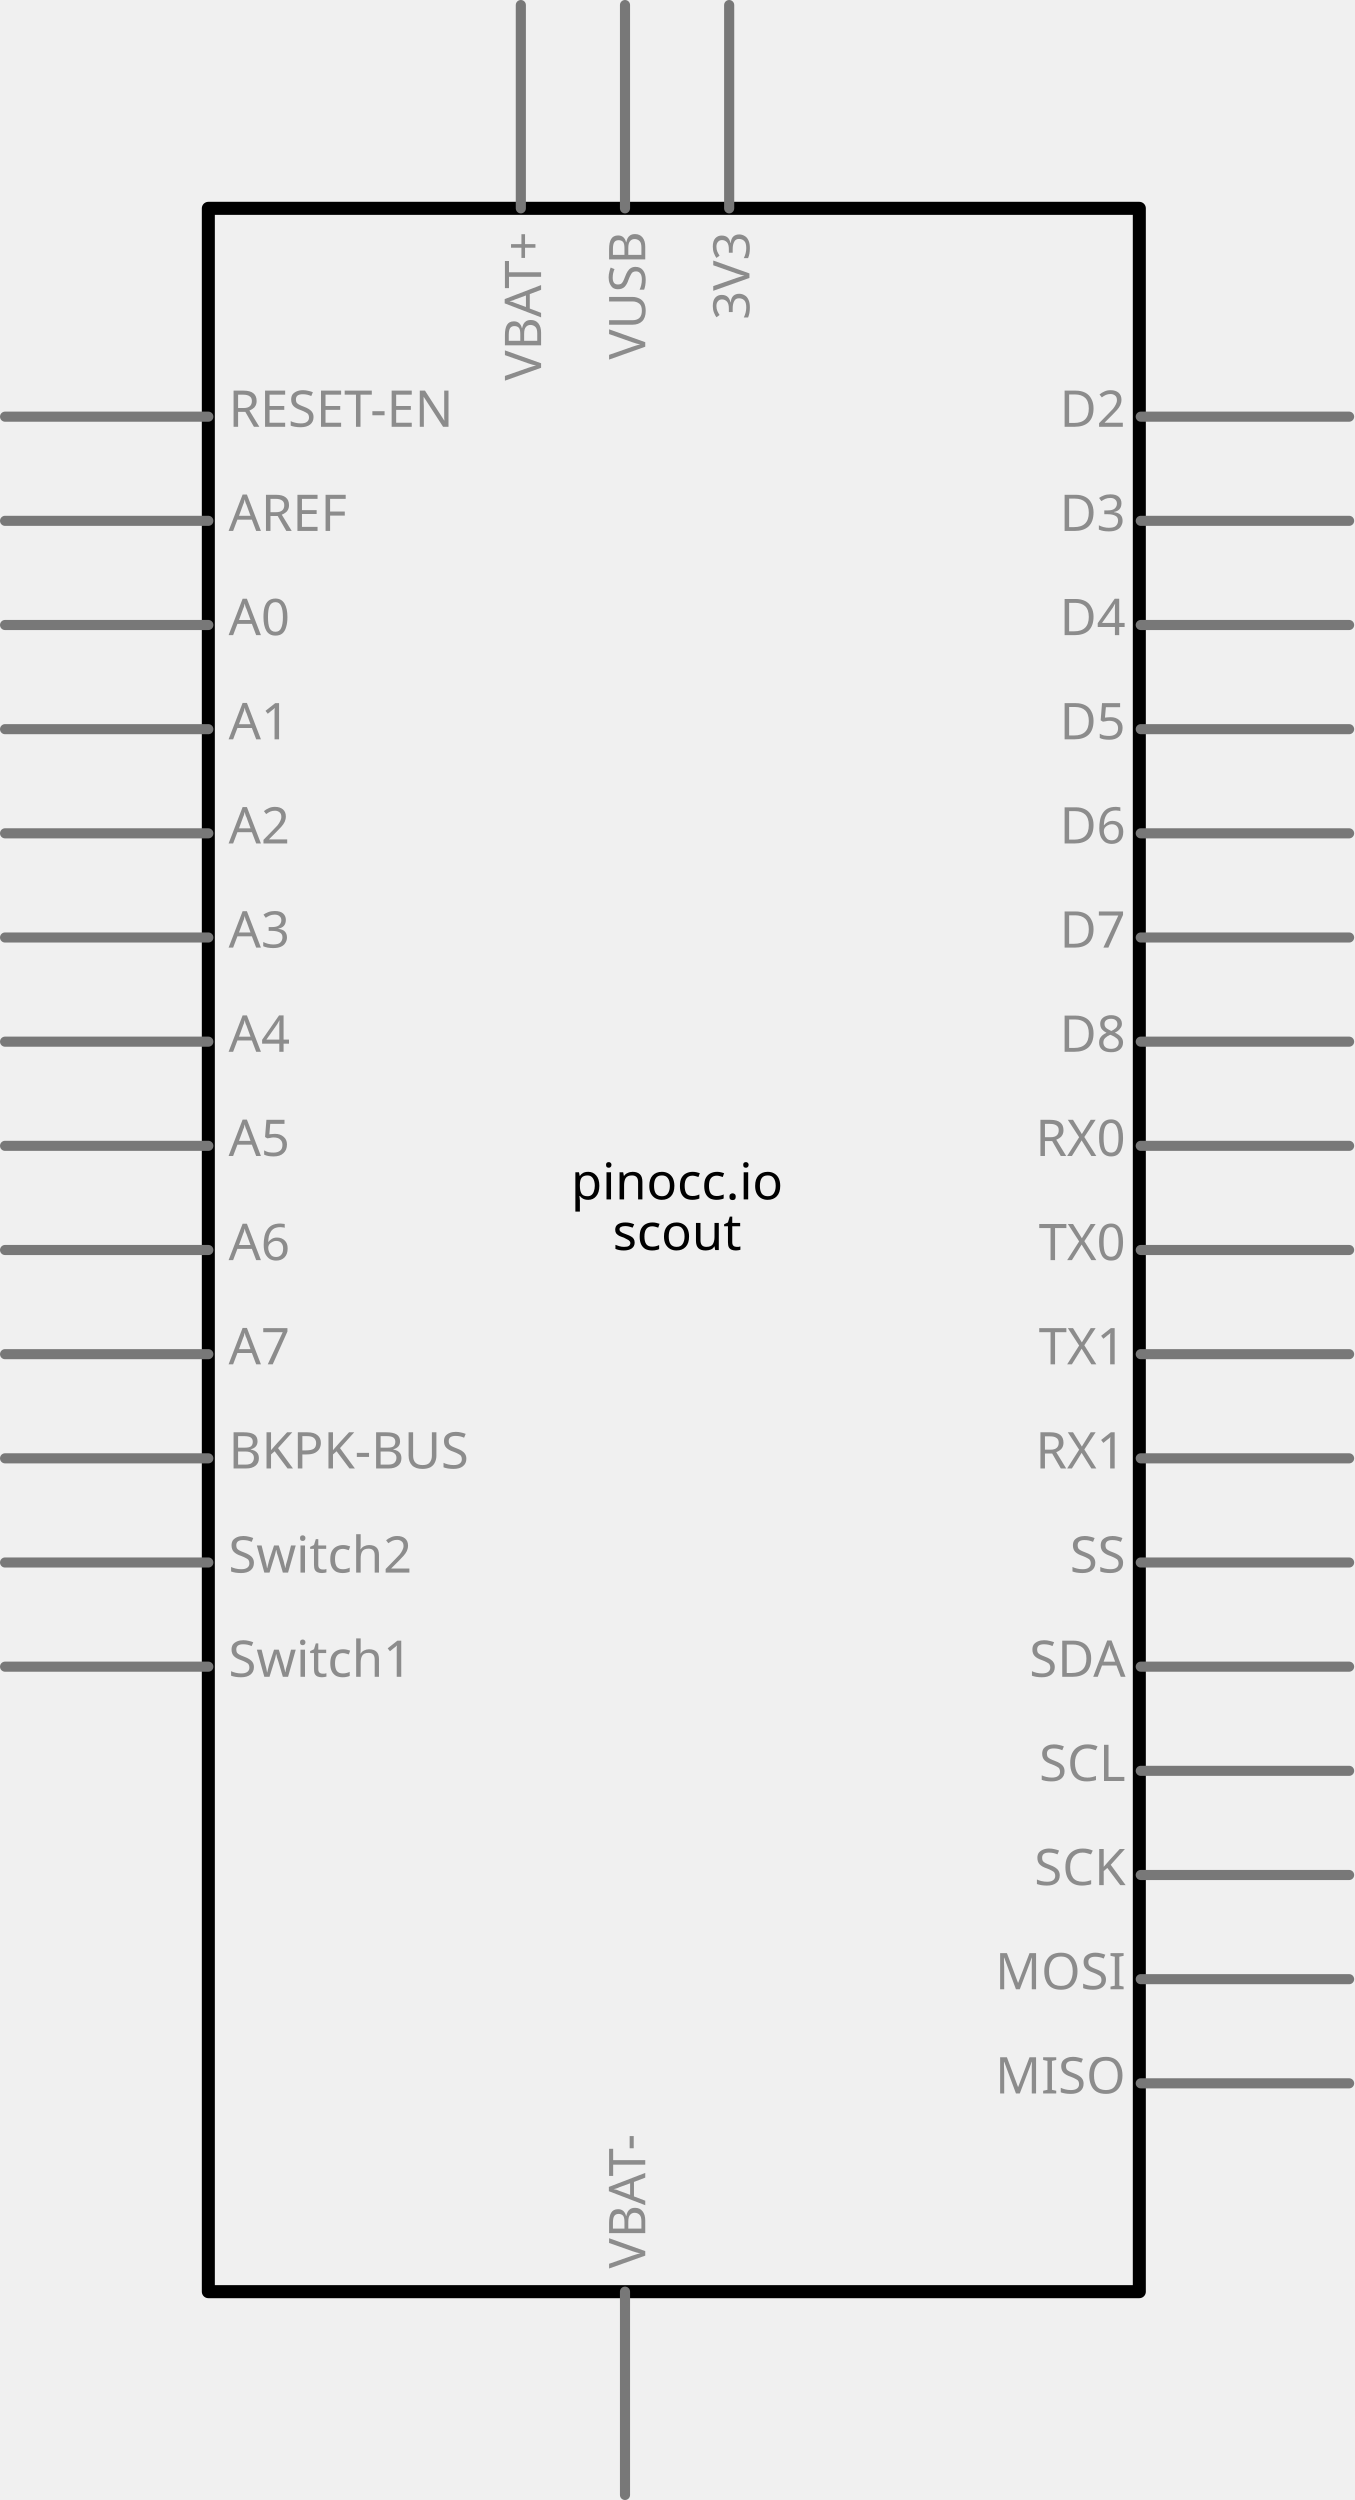
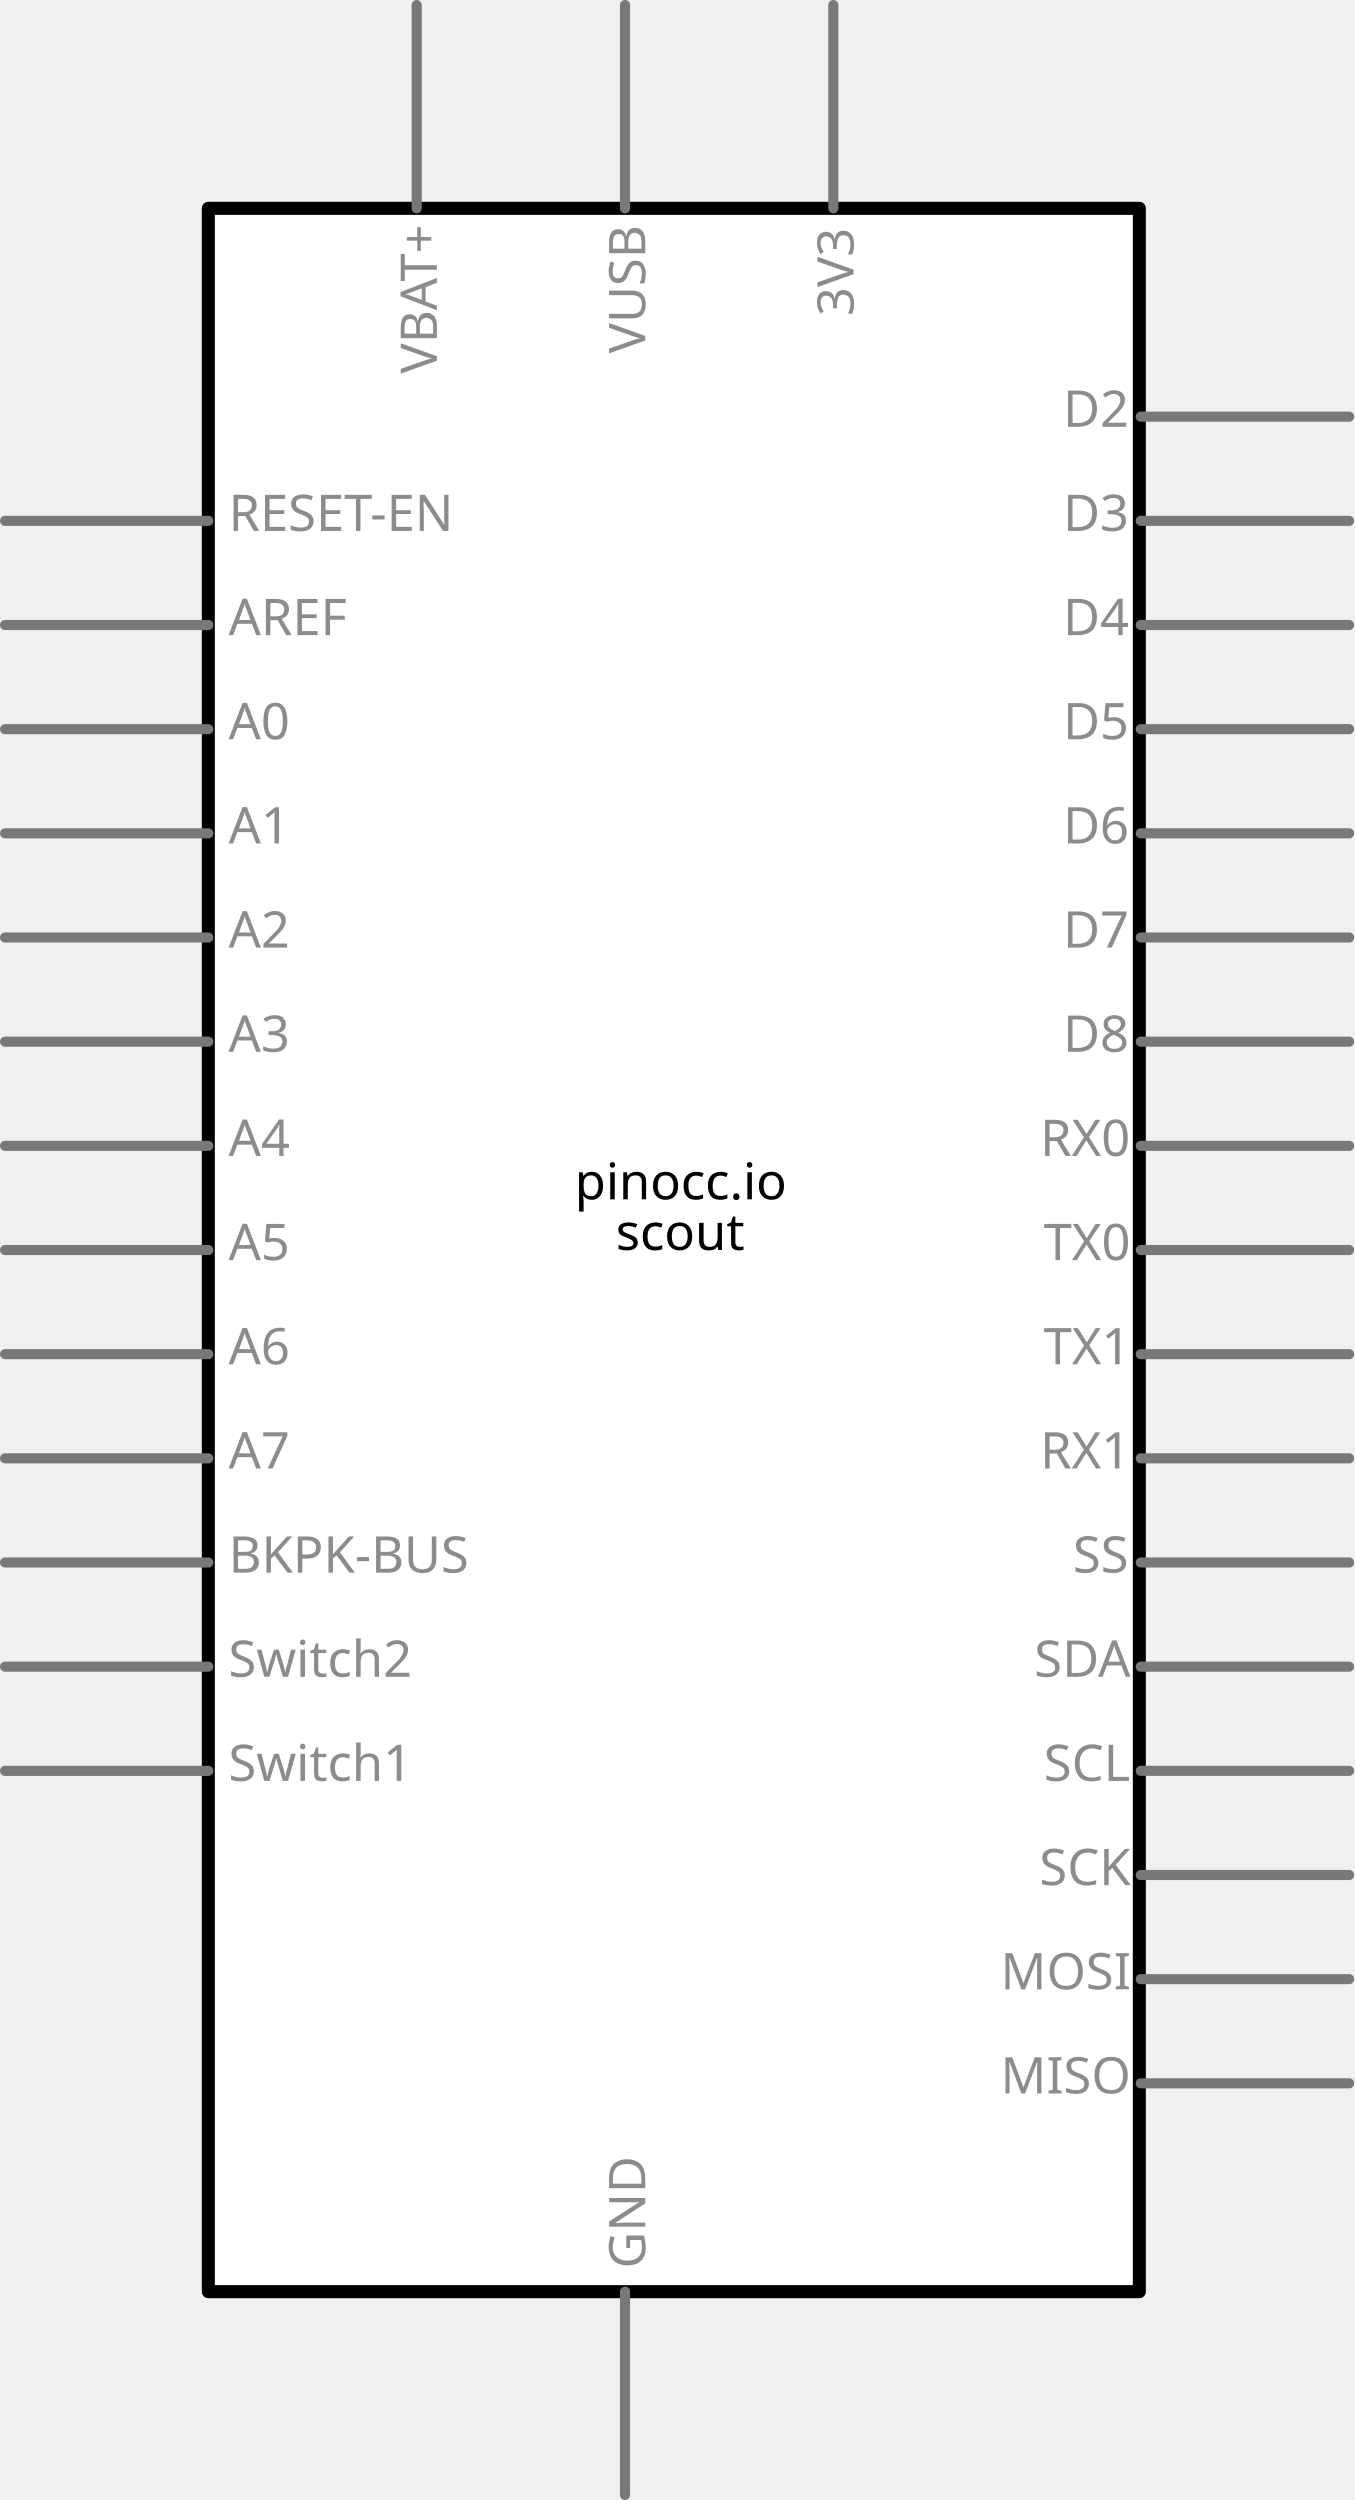
- <svg xmlns="http://www.w3.org/2000/svg" width="1.3in" x="0in" version="1.2" y="0in" height="2.4in" viewBox="0 0 93.6 172.8" baseProfile="tiny">
+ <svg xmlns="http://www.w3.org/2000/svg" version="1.1" id="Layer_1" x="0px" y="0px" width="93.6px" height="172.8px" viewBox="0 0 93.6 172.8" enable-background="new 0 0 93.6 172.8" xml:space="preserve">
  <g id="schematic">
-     <rect width="64.35" x="14.4" y="14.4" fill="none" height="144" stroke="#000000" stroke-linejoin="round" stroke-linecap="round" stroke-width="0.9" />
-     <text x="46.8" y="82.9" font-family="'Droid Sans'" fill="#000000" text-anchor="middle" stroke="none" id="label" font-size="3.5">pinocc.io</text>
-     <text x="46.8" y="86.4" font-family="'Droid Sans'" fill="#000000" text-anchor="middle" stroke="none" id="label" font-size="3.5">scout</text>
-     <line fill="none" stroke="#787878" stroke-linejoin="round" stroke-linecap="round" y1="28.8" stroke-width="0.7" x1="0.35" y2="28.8" x2="14.4" />
-     <rect width="14.4" x="0" y="28.45" fill="none" height="0.7" id="connector68pin" stroke-width="0" connectorName="RESET-EN" />
-     <rect width="0" x="0" y="28.45" fill="none" height="0.7" id="connector68terminal" stroke-width="0" />
-     <text x="15.8" y="29.5" font-family="'Droid Sans'" fill="#8c8c8c" text-anchor="start" stroke="none" id="label68" font-size="3.5">RESET-EN</text>
-     <line fill="none" stroke="#787878" stroke-linejoin="round" stroke-linecap="round" y1="36" stroke-width="0.7" x1="0.35" y2="36" x2="14.4" />
-     <rect width="14.4" x="0" y="35.65" fill="none" height="0.7" id="connector89pin" stroke-width="0" connectorName="AREF" />
-     <rect width="0" x="0" y="35.65" fill="none" height="0.7" id="connector89terminal" stroke-width="0" />
-     <text x="15.8" y="36.7" font-family="'Droid Sans'" fill="#8c8c8c" text-anchor="start" stroke="none" id="label89" font-size="3.5">AREF</text>
-     <line fill="none" stroke="#787878" stroke-linejoin="round" stroke-linecap="round" y1="43.2" stroke-width="0.7" x1="0.35" y2="43.2" x2="14.4" />
-     <rect width="14.4" x="0" y="42.85" fill="none" height="0.7" id="connector90pin" stroke-width="0" connectorName="A0" />
-     <rect width="0" x="0" y="42.85" fill="none" height="0.7" id="connector90terminal" stroke-width="0" />
-     <text x="15.8" y="43.9" font-family="'Droid Sans'" fill="#8c8c8c" text-anchor="start" stroke="none" id="label90" font-size="3.5">A0</text>
-     <line fill="none" stroke="#787878" stroke-linejoin="round" stroke-linecap="round" y1="50.4" stroke-width="0.7" x1="0.35" y2="50.4" x2="14.4" />
-     <rect width="14.4" x="0" y="50.05" fill="none" height="0.7" id="connector91pin" stroke-width="0" connectorName="A1" />
-     <rect width="0" x="0" y="50.05" fill="none" height="0.7" id="connector91terminal" stroke-width="0" />
-     <text x="15.8" y="51.1" font-family="'Droid Sans'" fill="#8c8c8c" text-anchor="start" stroke="none" id="label91" font-size="3.5">A1</text>
-     <line fill="none" stroke="#787878" stroke-linejoin="round" stroke-linecap="round" y1="57.6" stroke-width="0.7" x1="0.35" y2="57.6" x2="14.4" />
-     <rect width="14.4" x="0" y="57.25" fill="none" height="0.7" id="connector92pin" stroke-width="0" connectorName="A2" />
-     <rect width="0" x="0" y="57.25" fill="none" height="0.7" id="connector92terminal" stroke-width="0" />
-     <text x="15.8" y="58.3" font-family="'Droid Sans'" fill="#8c8c8c" text-anchor="start" stroke="none" id="label92" font-size="3.5">A2</text>
-     <line fill="none" stroke="#787878" stroke-linejoin="round" stroke-linecap="round" y1="64.8" stroke-width="0.7" x1="0.35" y2="64.8" x2="14.4" />
-     <rect width="14.4" x="0" y="64.45" fill="none" height="0.7" id="connector93pin" stroke-width="0" connectorName="A3" />
-     <rect width="0" x="0" y="64.45" fill="none" height="0.7" id="connector93terminal" stroke-width="0" />
-     <text x="15.8" y="65.5" font-family="'Droid Sans'" fill="#8c8c8c" text-anchor="start" stroke="none" id="label93" font-size="3.5">A3</text>
-     <line fill="none" stroke="#787878" stroke-linejoin="round" stroke-linecap="round" y1="72" stroke-width="0.7" x1="0.35" y2="72" x2="14.4" />
-     <rect width="14.4" x="0" y="71.65" fill="none" height="0.7" id="connector94pin" stroke-width="0" connectorName="A4" />
-     <rect width="0" x="0" y="71.65" fill="none" height="0.7" id="connector94terminal" stroke-width="0" />
-     <text x="15.8" y="72.7" font-family="'Droid Sans'" fill="#8c8c8c" text-anchor="start" stroke="none" id="label94" font-size="3.5">A4</text>
-     <line fill="none" stroke="#787878" stroke-linejoin="round" stroke-linecap="round" y1="79.2" stroke-width="0.7" x1="0.35" y2="79.2" x2="14.4" />
-     <rect width="14.4" x="0" y="78.85" fill="none" height="0.7" id="connector95pin" stroke-width="0" connectorName="A5" />
-     <rect width="0" x="0" y="78.85" fill="none" height="0.7" id="connector95terminal" stroke-width="0" />
-     <text x="15.8" y="79.9" font-family="'Droid Sans'" fill="#8c8c8c" text-anchor="start" stroke="none" id="label95" font-size="3.5">A5</text>
-     <line fill="none" stroke="#787878" stroke-linejoin="round" stroke-linecap="round" y1="86.4" stroke-width="0.7" x1="0.35" y2="86.4" x2="14.4" />
-     <rect width="14.4" x="0" y="86.05" fill="none" height="0.7" id="connector96pin" stroke-width="0" connectorName="A6" />
-     <rect width="0" x="0" y="86.05" fill="none" height="0.7" id="connector96terminal" stroke-width="0" />
-     <text x="15.8" y="87.1" font-family="'Droid Sans'" fill="#8c8c8c" text-anchor="start" stroke="none" id="label96" font-size="3.5">A6</text>
-     <line fill="none" stroke="#787878" stroke-linejoin="round" stroke-linecap="round" y1="93.6" stroke-width="0.7" x1="0.35" y2="93.6" x2="14.4" />
-     <rect width="14.4" x="0" y="93.25" fill="none" height="0.7" id="connector97pin" stroke-width="0" connectorName="A7" />
-     <rect width="0" x="0" y="93.25" fill="none" height="0.7" id="connector97terminal" stroke-width="0" />
-     <text x="15.8" y="94.3" font-family="'Droid Sans'" fill="#8c8c8c" text-anchor="start" stroke="none" id="label97" font-size="3.5">A7</text>
-     <line fill="none" stroke="#787878" stroke-linejoin="round" stroke-linecap="round" y1="100.8" stroke-width="0.7" x1="0.35" y2="100.8" x2="14.4" />
-     <rect width="14.4" x="0" y="100.45" fill="none" height="0.7" id="connector67pin" stroke-width="0" connectorName="BKPK-BUS" />
-     <rect width="0" x="0" y="100.45" fill="none" height="0.7" id="connector67terminal" stroke-width="0" />
-     <text x="15.8" y="101.5" font-family="'Droid Sans'" fill="#8c8c8c" text-anchor="start" stroke="none" id="label67" font-size="3.5">BKPK-BUS</text>
-     <line fill="none" stroke="#787878" stroke-linejoin="round" stroke-linecap="round" y1="108" stroke-width="0.7" x1="0.35" y2="108" x2="14.4" />
-     <rect width="14.4" x="0" y="107.65" fill="none" height="0.7" id="connector62pin" stroke-width="0" connectorName="Switch2" />
-     <rect width="0" x="0" y="107.65" fill="none" height="0.7" id="connector62terminal" stroke-width="0" />
-     <text x="15.8" y="108.7" font-family="'Droid Sans'" fill="#8c8c8c" text-anchor="start" stroke="none" id="label62" font-size="3.5">Switch2</text>
-     <line fill="none" stroke="#787878" stroke-linejoin="round" stroke-linecap="round" y1="115.2" stroke-width="0.7" x1="0.35" y2="115.2" x2="14.4" />
-     <rect width="14.4" x="0" y="114.85" fill="none" height="0.7" id="connector63pin" stroke-width="0" connectorName="Switch1" />
-     <rect width="0" x="0" y="114.85" fill="none" height="0.7" id="connector63terminal" stroke-width="0" />
-     <text x="15.8" y="115.9" font-family="'Droid Sans'" fill="#8c8c8c" text-anchor="start" stroke="none" id="label63" font-size="3.5">Switch1</text>
-     <line fill="none" stroke="#787878" stroke-linejoin="round" stroke-linecap="round" y1="28.8" stroke-width="0.7" x1="78.85" y2="28.8" x2="93.25" />
-     <rect width="14.4" x="79.2" y="28.45" fill="none" connectorname="D2" height="0.7" id="connector75pin" stroke-width="0" />
-     <rect width="0" x="93.6" y="28.45" fill="none" height="0.7" id="connector75terminal" stroke-width="0" />
-     <text x="77.8" y="29.5" font-family="'Droid Sans'" fill="#8c8c8c" text-anchor="end" stroke="none" id="label75" font-size="3.5">D2</text>
-     <line fill="none" stroke="#787878" stroke-linejoin="round" stroke-linecap="round" y1="36" stroke-width="0.7" x1="78.85" y2="36" x2="93.25" />
-     <rect width="14.4" x="79.2" y="35.65" fill="none" connectorname="D3" height="0.7" id="connector76pin" stroke-width="0" />
-     <rect width="0" x="93.6" y="35.65" fill="none" height="0.7" id="connector76terminal" stroke-width="0" />
-     <text x="77.8" y="36.7" font-family="'Droid Sans'" fill="#8c8c8c" text-anchor="end" stroke="none" id="label76" font-size="3.5">D3</text>
-     <line fill="none" stroke="#787878" stroke-linejoin="round" stroke-linecap="round" y1="43.2" stroke-width="0.7" x1="78.85" y2="43.2" x2="93.25" />
-     <rect width="14.4" x="79.2" y="42.85" fill="none" connectorname="D4" height="0.7" id="connector77pin" stroke-width="0" />
-     <rect width="0" x="93.6" y="42.85" fill="none" height="0.7" id="connector77terminal" stroke-width="0" />
-     <text x="77.8" y="43.9" font-family="'Droid Sans'" fill="#8c8c8c" text-anchor="end" stroke="none" id="label77" font-size="3.5">D4</text>
-     <line fill="none" stroke="#787878" stroke-linejoin="round" stroke-linecap="round" y1="50.4" stroke-width="0.7" x1="78.85" y2="50.4" x2="93.25" />
-     <rect width="14.4" x="79.2" y="50.05" fill="none" connectorname="D5" height="0.7" id="connector78pin" stroke-width="0" />
-     <rect width="0" x="93.6" y="50.05" fill="none" height="0.7" id="connector78terminal" stroke-width="0" />
-     <text x="77.8" y="51.1" font-family="'Droid Sans'" fill="#8c8c8c" text-anchor="end" stroke="none" id="label78" font-size="3.5">D5</text>
-     <line fill="none" stroke="#787878" stroke-linejoin="round" stroke-linecap="round" y1="57.6" stroke-width="0.7" x1="78.85" y2="57.6" x2="93.25" />
-     <rect width="14.4" x="79.2" y="57.25" fill="none" connectorname="D6" height="0.7" id="connector79pin" stroke-width="0" />
-     <rect width="0" x="93.6" y="57.25" fill="none" height="0.7" id="connector79terminal" stroke-width="0" />
-     <text x="77.8" y="58.3" font-family="'Droid Sans'" fill="#8c8c8c" text-anchor="end" stroke="none" id="label79" font-size="3.5">D6</text>
-     <line fill="none" stroke="#787878" stroke-linejoin="round" stroke-linecap="round" y1="64.8" stroke-width="0.7" x1="78.85" y2="64.8" x2="93.25" />
-     <rect width="14.4" x="79.2" y="64.45" fill="none" connectorname="D7" height="0.7" id="connector80pin" stroke-width="0" />
-     <rect width="0" x="93.6" y="64.45" fill="none" height="0.7" id="connector80terminal" stroke-width="0" />
-     <text x="77.8" y="65.5" font-family="'Droid Sans'" fill="#8c8c8c" text-anchor="end" stroke="none" id="label80" font-size="3.5">D7</text>
-     <line fill="none" stroke="#787878" stroke-linejoin="round" stroke-linecap="round" y1="72" stroke-width="0.7" x1="78.85" y2="72" x2="93.25" />
-     <rect width="14.4" x="79.2" y="71.65" fill="none" connectorname="D8" height="0.7" id="connector81pin" stroke-width="0" />
-     <rect width="0" x="93.6" y="71.65" fill="none" height="0.7" id="connector81terminal" stroke-width="0" />
-     <text x="77.8" y="72.7" font-family="'Droid Sans'" fill="#8c8c8c" text-anchor="end" stroke="none" id="label81" font-size="3.5">D8</text>
-     <line fill="none" stroke="#787878" stroke-linejoin="round" stroke-linecap="round" y1="79.2" stroke-width="0.7" x1="78.85" y2="79.2" x2="93.25" />
-     <rect width="14.4" x="79.2" y="78.85" fill="none" connectorname="RX0" height="0.7" id="connector73pin" stroke-width="0" />
-     <rect width="0" x="93.6" y="78.85" fill="none" height="0.7" id="connector73terminal" stroke-width="0" />
-     <text x="77.8" y="79.9" font-family="'Droid Sans'" fill="#8c8c8c" text-anchor="end" stroke="none" id="label73" font-size="3.5">RX0</text>
-     <line fill="none" stroke="#787878" stroke-linejoin="round" stroke-linecap="round" y1="86.4" stroke-width="0.7" x1="78.85" y2="86.4" x2="93.25" />
-     <rect width="14.4" x="79.2" y="86.05" fill="none" connectorname="TX0" height="0.7" id="connector74pin" stroke-width="0" />
-     <rect width="0" x="93.6" y="86.05" fill="none" height="0.7" id="connector74terminal" stroke-width="0" />
-     <text x="77.8" y="87.1" font-family="'Droid Sans'" fill="#8c8c8c" text-anchor="end" stroke="none" id="label74" font-size="3.5">TX0</text>
-     <line fill="none" stroke="#787878" stroke-linejoin="round" stroke-linecap="round" y1="93.6" stroke-width="0.7" x1="78.85" y2="93.6" x2="93.25" />
-     <rect width="14.4" x="79.2" y="93.25" fill="none" connectorname="TX1" height="0.7" id="connector86pin" stroke-width="0" />
-     <rect width="0" x="93.6" y="93.25" fill="none" height="0.7" id="connector86terminal" stroke-width="0" />
-     <text x="77.8" y="94.3" font-family="'Droid Sans'" fill="#8c8c8c" text-anchor="end" stroke="none" id="label86" font-size="3.5">TX1</text>
-     <line fill="none" stroke="#787878" stroke-linejoin="round" stroke-linecap="round" y1="100.8" stroke-width="0.7" x1="78.85" y2="100.8" x2="93.25" />
-     <rect width="14.4" x="79.2" y="100.45" fill="none" connectorname="RX1" height="0.7" id="connector85pin" stroke-width="0" />
-     <rect width="0" x="93.6" y="100.45" fill="none" height="0.7" id="connector85terminal" stroke-width="0" />
-     <text x="77.8" y="101.5" font-family="'Droid Sans'" fill="#8c8c8c" text-anchor="end" stroke="none" id="label85" font-size="3.5">RX1</text>
-     <line fill="none" stroke="#787878" stroke-linejoin="round" stroke-linecap="round" y1="108" stroke-width="0.7" x1="78.85" y2="108" x2="93.25" />
-     <rect width="14.4" x="79.2" y="107.65" fill="none" connectorname="SS" height="0.7" id="connector72pin" stroke-width="0" />
-     <rect width="0" x="93.6" y="107.65" fill="none" height="0.7" id="connector72terminal" stroke-width="0" />
-     <text x="77.8" y="108.7" font-family="'Droid Sans'" fill="#8c8c8c" text-anchor="end" stroke="none" id="label72" font-size="3.5">SS</text>
-     <line fill="none" stroke="#787878" stroke-linejoin="round" stroke-linecap="round" y1="115.2" stroke-width="0.7" x1="78.85" y2="115.2" x2="93.25" />
-     <rect width="14.4" x="79.2" y="114.85" fill="none" connectorname="SDA" height="0.7" id="connector88pin" stroke-width="0" />
-     <rect width="0" x="93.6" y="114.85" fill="none" height="0.7" id="connector88terminal" stroke-width="0" />
-     <text x="77.8" y="115.9" font-family="'Droid Sans'" fill="#8c8c8c" text-anchor="end" stroke="none" id="label88" font-size="3.5">SDA</text>
-     <line fill="none" stroke="#787878" stroke-linejoin="round" stroke-linecap="round" y1="122.4" stroke-width="0.7" x1="78.85" y2="122.4" x2="93.25" />
-     <rect width="14.4" x="79.2" y="122.05" fill="none" connectorname="SCL" height="0.7" id="connector87pin" stroke-width="0" />
-     <rect width="0" x="93.6" y="122.05" fill="none" height="0.7" id="connector87terminal" stroke-width="0" />
-     <text x="77.8" y="123.1" font-family="'Droid Sans'" fill="#8c8c8c" text-anchor="end" stroke="none" id="label87" font-size="3.5">SCL</text>
-     <line fill="none" stroke="#787878" stroke-linejoin="round" stroke-linecap="round" y1="129.6" stroke-width="0.7" x1="78.85" y2="129.6" x2="93.25" />
-     <rect width="14.4" x="79.2" y="129.25" fill="none" connectorname="SCK" height="0.7" id="connector69pin" stroke-width="0" />
-     <rect width="0" x="93.6" y="129.25" fill="none" height="0.7" id="connector69terminal" stroke-width="0" />
-     <text x="77.8" y="130.3" font-family="'Droid Sans'" fill="#8c8c8c" text-anchor="end" stroke="none" id="label69" font-size="3.5">SCK</text>
-     <line fill="none" stroke="#787878" stroke-linejoin="round" stroke-linecap="round" y1="136.8" stroke-width="0.7" x1="78.85" y2="136.8" x2="93.25" />
-     <rect width="14.4" x="79.2" y="136.45" fill="none" connectorname="MOSI" height="0.7" id="connector71pin" stroke-width="0" />
-     <rect width="0" x="93.6" y="136.45" fill="none" height="0.7" id="connector71terminal" stroke-width="0" />
-     <text x="77.8" y="137.5" font-family="'Droid Sans'" fill="#8c8c8c" text-anchor="end" stroke="none" id="label71" font-size="3.5">MOSI</text>
-     <line fill="none" stroke="#787878" stroke-linejoin="round" stroke-linecap="round" y1="144" stroke-width="0.7" x1="78.85" y2="144" x2="93.25" />
-     <rect width="14.4" x="79.2" y="143.65" fill="none" connectorname="MISO" height="0.7" id="connector70pin" stroke-width="0" />
-     <rect width="0" x="93.6" y="143.65" fill="none" height="0.7" id="connector70terminal" stroke-width="0" />
-     <text x="77.8" y="144.7" font-family="'Droid Sans'" fill="#8c8c8c" text-anchor="end" stroke="none" id="label70" font-size="3.5">MISO</text>
-     <line fill="none" stroke="#787878" stroke-linejoin="round" stroke-linecap="round" y1="0.35" stroke-width="0.7" x1="36" y2="14.4" x2="36" />
-     <rect width="0.7" x="35.65" y="0" fill="none" connectorname="VBAT+" height="14.4" id="connector65pin" stroke-width="0" />
-     <rect width="0.7" x="35.65" y="0" fill="none" height="0" id="connector65terminal" stroke-width="0" />
+     <rect x="14.4" y="14.4" fill="#FFFFFF" stroke="#000000" stroke-width="0.9" stroke-linecap="round" stroke-linejoin="round" width="64.351" height="144" />
+     <text id="label" transform="matrix(1 0 0 1 39.7288 82.8999)" font-family="'DroidSans'" font-size="3.5">pinocc.io</text>
+     <text id="label_1_" transform="matrix(1 0 0 1 42.5667 86.3999)" font-family="'DroidSans'" font-size="3.5">scout</text>
+     <line fill="none" stroke="#787878" stroke-width="0.7" stroke-linecap="round" stroke-linejoin="round" x1="0.35" y1="36" x2="14.4" y2="36" />
+     <rect id="connector68pin" x="0" y="35.65" fill="none" width="14.399" height="0.7" />
+     <rect id="connector68terminal" x="0" y="35.65" fill="none" width="0" height="0.7" />
+     <text id="label68" transform="matrix(1 0 0 1 15.7996 36.7002)" fill="#8C8C8C" font-family="'DroidSans'" font-size="3.5">RESET-EN</text>
+     <line fill="none" stroke="#787878" stroke-width="0.7" stroke-linecap="round" stroke-linejoin="round" x1="0.35" y1="43.2" x2="14.4" y2="43.2" />
+     <rect id="connector89pin" x="0" y="42.85" fill="none" width="14.399" height="0.7" />
+     <rect id="connector89terminal" x="0" y="42.85" fill="none" width="0" height="0.7" />
+     <text id="label89" transform="matrix(1 0 0 1 15.7996 43.8994)" fill="#8C8C8C" font-family="'DroidSans'" font-size="3.5">AREF</text>
+     <line fill="none" stroke="#787878" stroke-width="0.7" stroke-linecap="round" stroke-linejoin="round" x1="0.35" y1="50.4" x2="14.4" y2="50.4" />
+     <rect id="connector90pin" x="0" y="50.05" fill="none" width="14.399" height="0.7" />
+     <rect id="connector90terminal" x="0" y="50.05" fill="none" width="0" height="0.7" />
+     <text id="label90" transform="matrix(1 0 0 1 15.7996 51.0996)" fill="#8C8C8C" font-family="'DroidSans'" font-size="3.5">A0</text>
+     <line fill="none" stroke="#787878" stroke-width="0.7" stroke-linecap="round" stroke-linejoin="round" x1="0.35" y1="57.6" x2="14.4" y2="57.6" />
+     <rect id="connector91pin" x="0" y="57.25" fill="none" width="14.399" height="0.7" />
+     <rect id="connector91terminal" x="0" y="57.25" fill="none" width="0" height="0.7" />
+     <text id="label91" transform="matrix(1 0 0 1 15.7996 58.2998)" fill="#8C8C8C" font-family="'DroidSans'" font-size="3.5">A1</text>
+     <line fill="none" stroke="#787878" stroke-width="0.7" stroke-linecap="round" stroke-linejoin="round" x1="0.35" y1="64.8" x2="14.4" y2="64.8" />
+     <rect id="connector92pin" x="0" y="64.45" fill="none" width="14.399" height="0.7" />
+     <rect id="connector92terminal" x="0" y="64.45" fill="none" width="0" height="0.7" />
+     <text id="label92" transform="matrix(1 0 0 1 15.7996 65.5)" fill="#8C8C8C" font-family="'DroidSans'" font-size="3.5">A2</text>
+     <line fill="none" stroke="#787878" stroke-width="0.7" stroke-linecap="round" stroke-linejoin="round" x1="0.35" y1="72" x2="14.4" y2="72" />
+     <rect id="connector93pin" x="0" y="71.65" fill="none" width="14.399" height="0.7" />
+     <rect id="connector93terminal" x="0" y="71.65" fill="none" width="0" height="0.7" />
+     <text id="label93" transform="matrix(1 0 0 1 15.7996 72.7002)" fill="#8C8C8C" font-family="'DroidSans'" font-size="3.5">A3</text>
+     <line fill="none" stroke="#787878" stroke-width="0.7" stroke-linecap="round" stroke-linejoin="round" x1="0.35" y1="79.2" x2="14.4" y2="79.2" />
+     <rect id="connector94pin" x="0" y="78.85" fill="none" width="14.399" height="0.7" />
+     <rect id="connector94terminal" x="0" y="78.85" fill="none" width="0" height="0.7" />
+     <text id="label94" transform="matrix(1 0 0 1 15.7996 79.8994)" fill="#8C8C8C" font-family="'DroidSans'" font-size="3.5">A4</text>
+     <line fill="none" stroke="#787878" stroke-width="0.7" stroke-linecap="round" stroke-linejoin="round" x1="0.35" y1="86.4" x2="14.4" y2="86.4" />
+     <rect id="connector95pin" x="0" y="86.05" fill="none" width="14.399" height="0.7" />
+     <rect id="connector95terminal" x="0" y="86.05" fill="none" width="0" height="0.7" />
+     <text id="label95" transform="matrix(1 0 0 1 15.7996 87.0991)" fill="#8C8C8C" font-family="'DroidSans'" font-size="3.5">A5</text>
+     <line fill="none" stroke="#787878" stroke-width="0.7" stroke-linecap="round" stroke-linejoin="round" x1="0.35" y1="93.6" x2="14.4" y2="93.6" />
+     <rect id="connector96pin" x="0" y="93.25" fill="none" width="14.399" height="0.699" />
+     <rect id="connector96terminal" x="0" y="93.25" fill="none" width="0" height="0.699" />
+     <text id="label96" transform="matrix(1 0 0 1 15.7996 94.3003)" fill="#8C8C8C" font-family="'DroidSans'" font-size="3.5">A6</text>
+     <line fill="none" stroke="#787878" stroke-width="0.7" stroke-linecap="round" stroke-linejoin="round" x1="0.35" y1="100.8" x2="14.4" y2="100.8" />
+     <rect id="connector97pin" x="0" y="100.45" fill="none" width="14.399" height="0.701" />
+     <rect id="connector97terminal" x="0" y="100.45" fill="none" width="0" height="0.701" />
+     <text id="label97" transform="matrix(1 0 0 1 15.7996 101.4995)" fill="#8C8C8C" font-family="'DroidSans'" font-size="3.5">A7</text>
+     <line fill="none" stroke="#787878" stroke-width="0.7" stroke-linecap="round" stroke-linejoin="round" x1="0.35" y1="108" x2="14.4" y2="108" />
+     <rect id="connector67pin" x="0" y="107.651" fill="none" width="14.399" height="0.699" />
+     <rect id="connector67terminal" x="0" y="107.651" fill="none" width="0" height="0.699" />
+     <text id="label67" transform="matrix(1 0 0 1 15.7996 108.7007)" fill="#8C8C8C" font-family="'DroidSans'" font-size="3.5">BKPK-BUS</text>
+     <line fill="none" stroke="#787878" stroke-width="0.7" stroke-linecap="round" stroke-linejoin="round" x1="0.35" y1="115.2" x2="14.4" y2="115.2" />
+     <rect id="connector62pin" x="0" y="114.85" fill="none" width="14.399" height="0.7" />
+     <rect id="connector62terminal" x="0" y="114.85" fill="none" width="0" height="0.7" />
+     <text id="label62" transform="matrix(1 0 0 1 15.7996 115.8999)" fill="#8C8C8C" font-family="'DroidSans'" font-size="3.5">Switch2</text>
+     <line fill="none" stroke="#787878" stroke-width="0.7" stroke-linecap="round" stroke-linejoin="round" x1="0.35" y1="122.401" x2="14.4" y2="122.401" />
+     <rect id="connector63pin" x="0" y="122.05" fill="none" width="14.399" height="0.7" />
+     <rect id="connector63terminal" x="0" y="122.05" fill="none" width="0" height="0.7" />
+     <text id="label63" transform="matrix(1 0 0 1 15.7996 123.0991)" fill="#8C8C8C" font-family="'DroidSans'" font-size="3.5">Switch1</text>
+     <line fill="none" stroke="#787878" stroke-width="0.7" stroke-linecap="round" stroke-linejoin="round" x1="78.85" y1="28.8" x2="93.25" y2="28.8" />
+     <rect id="connector75pin" x="79.2" y="28.45" fill="none" width="14.399" height="0.7" />
+     <rect id="connector75terminal" x="93.6" y="28.45" fill="none" width="0" height="0.7" />
+     <text id="label75" transform="matrix(1 0 0 1 73.4778 29.5005)" fill="#8C8C8C" font-family="'DroidSans'" font-size="3.5">D2</text>
+     <line fill="none" stroke="#787878" stroke-width="0.7" stroke-linecap="round" stroke-linejoin="round" x1="78.85" y1="36" x2="93.25" y2="36" />
+     <rect id="connector76pin" x="79.2" y="35.65" fill="none" width="14.399" height="0.7" />
+     <rect id="connector76terminal" x="93.6" y="35.65" fill="none" width="0" height="0.7" />
+     <text id="label76" transform="matrix(1 0 0 1 73.4778 36.6997)" fill="#8C8C8C" font-family="'DroidSans'" font-size="3.5">D3</text>
+     <line fill="none" stroke="#787878" stroke-width="0.7" stroke-linecap="round" stroke-linejoin="round" x1="78.85" y1="43.2" x2="93.25" y2="43.2" />
+     <rect id="connector77pin" x="79.2" y="42.85" fill="none" width="14.399" height="0.7" />
+     <rect id="connector77terminal" x="93.6" y="42.85" fill="none" width="0" height="0.7" />
+     <text id="label77" transform="matrix(1 0 0 1 73.4778 43.8999)" fill="#8C8C8C" font-family="'DroidSans'" font-size="3.5">D4</text>
+     <line fill="none" stroke="#787878" stroke-width="0.7" stroke-linecap="round" stroke-linejoin="round" x1="78.85" y1="50.4" x2="93.25" y2="50.4" />
+     <rect id="connector78pin" x="79.2" y="50.05" fill="none" width="14.399" height="0.7" />
+     <rect id="connector78terminal" x="93.6" y="50.05" fill="none" width="0" height="0.7" />
+     <text id="label78" transform="matrix(1 0 0 1 73.4778 51.1001)" fill="#8C8C8C" font-family="'DroidSans'" font-size="3.5">D5</text>
+     <line fill="none" stroke="#787878" stroke-width="0.7" stroke-linecap="round" stroke-linejoin="round" x1="78.85" y1="57.6" x2="93.25" y2="57.6" />
+     <rect id="connector79pin" x="79.2" y="57.25" fill="none" width="14.399" height="0.7" />
+     <rect id="connector79terminal" x="93.6" y="57.25" fill="none" width="0" height="0.7" />
+     <text id="label79" transform="matrix(1 0 0 1 73.4778 58.3003)" fill="#8C8C8C" font-family="'DroidSans'" font-size="3.5">D6</text>
+     <line fill="none" stroke="#787878" stroke-width="0.7" stroke-linecap="round" stroke-linejoin="round" x1="78.85" y1="64.8" x2="93.25" y2="64.8" />
+     <rect id="connector80pin" x="79.2" y="64.45" fill="none" width="14.399" height="0.7" />
+     <rect id="connector80terminal" x="93.6" y="64.45" fill="none" width="0" height="0.7" />
+     <text id="label80" transform="matrix(1 0 0 1 73.4778 65.5005)" fill="#8C8C8C" font-family="'DroidSans'" font-size="3.5">D7</text>
+     <line fill="none" stroke="#787878" stroke-width="0.7" stroke-linecap="round" stroke-linejoin="round" x1="78.85" y1="72" x2="93.25" y2="72" />
+     <rect id="connector81pin" x="79.2" y="71.65" fill="none" width="14.399" height="0.7" />
+     <rect id="connector81terminal" x="93.6" y="71.65" fill="none" width="0" height="0.7" />
+     <text id="label81" transform="matrix(1 0 0 1 73.4778 72.6997)" fill="#8C8C8C" font-family="'DroidSans'" font-size="3.5">D8</text>
+     <line fill="none" stroke="#787878" stroke-width="0.7" stroke-linecap="round" stroke-linejoin="round" x1="78.85" y1="79.2" x2="93.25" y2="79.2" />
+     <rect id="connector73pin" x="79.2" y="78.85" fill="none" width="14.399" height="0.7" />
+     <rect id="connector73terminal" x="93.6" y="78.85" fill="none" width="0" height="0.7" />
+     <text id="label73" transform="matrix(1 0 0 1 71.8938 79.8999)" fill="#8C8C8C" font-family="'DroidSans'" font-size="3.5">RX0</text>
+     <line fill="none" stroke="#787878" stroke-width="0.7" stroke-linecap="round" stroke-linejoin="round" x1="78.85" y1="86.4" x2="93.25" y2="86.4" />
+     <rect id="connector74pin" x="79.2" y="86.05" fill="none" width="14.399" height="0.7" />
+     <rect id="connector74terminal" x="93.6" y="86.05" fill="none" width="0" height="0.7" />
+     <text id="label74" transform="matrix(1 0 0 1 72.1418 87.1001)" fill="#8C8C8C" font-family="'DroidSans'" font-size="3.5">TX0</text>
+     <line fill="none" stroke="#787878" stroke-width="0.7" stroke-linecap="round" stroke-linejoin="round" x1="78.85" y1="93.6" x2="93.25" y2="93.6" />
+     <rect id="connector86pin" x="79.2" y="93.25" fill="none" width="14.399" height="0.701" />
+     <rect id="connector86terminal" x="93.6" y="93.25" fill="none" width="0" height="0.701" />
+     <text id="label86" transform="matrix(1 0 0 1 72.1418 94.2993)" fill="#8C8C8C" font-family="'DroidSans'" font-size="3.5">TX1</text>
+     <line fill="none" stroke="#787878" stroke-width="0.7" stroke-linecap="round" stroke-linejoin="round" x1="78.85" y1="100.8" x2="93.25" y2="100.8" />
+     <rect id="connector85pin" x="79.2" y="100.451" fill="none" width="14.399" height="0.699" />
+     <rect id="connector85terminal" x="93.6" y="100.451" fill="none" width="0" height="0.699" />
+     <text id="label85" transform="matrix(1 0 0 1 71.8938 101.5005)" fill="#8C8C8C" font-family="'DroidSans'" font-size="3.5">RX1</text>
+     <line fill="none" stroke="#787878" stroke-width="0.7" stroke-linecap="round" stroke-linejoin="round" x1="78.85" y1="108" x2="93.25" y2="108" />
+     <rect id="connector72pin" x="79.2" y="107.65" fill="none" width="14.399" height="0.7" />
+     <rect id="connector72terminal" x="93.6" y="107.65" fill="none" width="0" height="0.7" />
+     <text id="label72" transform="matrix(1 0 0 1 74.1672 108.6997)" fill="#8C8C8C" font-family="'DroidSans'" font-size="3.5">SS</text>
+     <line fill="none" stroke="#787878" stroke-width="0.7" stroke-linecap="round" stroke-linejoin="round" x1="78.85" y1="115.201" x2="93.25" y2="115.201" />
+     <rect id="connector88pin" x="79.2" y="114.85" fill="none" width="14.399" height="0.7" />
+     <rect id="connector88terminal" x="93.6" y="114.85" fill="none" width="0" height="0.7" />
+     <text id="label88" transform="matrix(1 0 0 1 71.4954 115.8999)" fill="#8C8C8C" font-family="'DroidSans'" font-size="3.5">SDA</text>
+     <line fill="none" stroke="#787878" stroke-width="0.7" stroke-linecap="round" stroke-linejoin="round" x1="78.85" y1="122.4" x2="93.25" y2="122.4" />
+     <rect id="connector87pin" x="79.2" y="122.05" fill="none" width="14.399" height="0.699" />
+     <rect id="connector87terminal" x="93.6" y="122.05" fill="none" width="0" height="0.699" />
+     <text id="label87" transform="matrix(1 0 0 1 72.1536 123.1001)" fill="#8C8C8C" font-family="'DroidSans'" font-size="3.5">SCL</text>
+     <line fill="none" stroke="#787878" stroke-width="0.7" stroke-linecap="round" stroke-linejoin="round" x1="78.85" y1="129.6" x2="93.25" y2="129.6" />
+     <rect id="connector69pin" x="79.2" y="129.25" fill="none" width="14.399" height="0.701" />
+     <rect id="connector69terminal" x="93.6" y="129.25" fill="none" width="0" height="0.701" />
+     <text id="label69" transform="matrix(1 0 0 1 71.8459 130.3003)" fill="#8C8C8C" font-family="'DroidSans'" font-size="3.5">SCK</text>
+     <line fill="none" stroke="#787878" stroke-width="0.7" stroke-linecap="round" stroke-linejoin="round" x1="78.85" y1="136.8" x2="93.25" y2="136.8" />
+     <rect id="connector71pin" x="79.2" y="136.451" fill="none" width="14.399" height="0.699" />
+     <rect id="connector71terminal" x="93.6" y="136.451" fill="none" width="0" height="0.699" />
+     <text id="label71" transform="matrix(1 0 0 1 69.1545 137.5005)" fill="#8C8C8C" font-family="'DroidSans'" font-size="3.5">MOSI</text>
+     <line fill="none" stroke="#787878" stroke-width="0.7" stroke-linecap="round" stroke-linejoin="round" x1="78.85" y1="144" x2="93.25" y2="144" />
+     <rect id="connector70pin" x="79.2" y="143.65" fill="none" width="14.399" height="0.7" />
+     <rect id="connector70terminal" x="93.6" y="143.65" fill="none" width="0" height="0.7" />
+     <text id="label70" transform="matrix(1 0 0 1 69.1545 144.6997)" fill="#8C8C8C" font-family="'DroidSans'" font-size="3.5">MISO</text>
+     <line fill="none" stroke="#787878" stroke-width="0.7" stroke-linecap="round" stroke-linejoin="round" x1="28.8" y1="0.35" x2="28.8" y2="14.4" />
+     <rect id="connector65pin" x="28.449" fill="none" width="0.7" height="14.4" />
+     <polygon id="connector65terminal" fill="none" points="28.449,0 29.15,0 29.15,0  " />
    <g transform="matrix(1, 0, 0, 1, 37.4, 16)">
      <g transform="rotate(270)">
-         <text x="0" y="0" font-family="'Droid Sans'" fill="#8c8c8c" text-anchor="end" stroke="none" id="label65" font-size="3.5">VBAT+</text>
+         <text id="label65" transform="matrix(1 0 0 1 -9.8228 -7.2006)" fill="#8C8C8C" font-family="'DroidSans'" font-size="3.5">VBAT+</text>
      </g>
    </g>
-     <line fill="none" stroke="#787878" stroke-linejoin="round" stroke-linecap="round" y1="0.35" stroke-width="0.7" x1="43.2" y2="14.4" x2="43.2" />
-     <rect width="0.7" x="42.85" y="0" fill="none" connectorname="VUSB" height="14.4" id="connector66pin" stroke-width="0" />
-     <rect width="0.7" x="42.85" y="0" fill="none" height="0" id="connector66terminal" stroke-width="0" />
+     <line fill="none" stroke="#787878" stroke-width="0.7" stroke-linecap="round" stroke-linejoin="round" x1="43.2" y1="0.35" x2="43.2" y2="14.4" />
+     <rect id="connector66pin" x="42.85" fill="none" width="0.7" height="14.4" />
+     <polygon id="connector66terminal" fill="none" points="42.85,0 43.55,0 43.55,0  " />
    <g transform="matrix(1, 0, 0, 1, 44.6, 16)">
      <g transform="rotate(270)">
-         <text x="0" y="0" font-family="'Droid Sans'" fill="#8c8c8c" text-anchor="end" stroke="none" id="label66" font-size="3.5">VUSB</text>
+         <text id="label66" transform="matrix(1 0 0 1 -8.4224 -1.220703e-004)" fill="#8C8C8C" font-family="'DroidSans'" font-size="3.5">VUSB</text>
      </g>
    </g>
-     <line fill="none" stroke="#787878" stroke-linejoin="round" stroke-linecap="round" y1="0.35" stroke-width="0.7" x1="50.4" y2="14.4" x2="50.4" />
-     <rect width="0.7" x="50.05" y="0" fill="none" connectorname="3V3" height="14.4" id="connector82pin" stroke-width="0" />
-     <rect width="0.7" x="50.05" y="0" fill="none" height="0" id="connector82terminal" stroke-width="0" />
+     <line fill="none" stroke="#787878" stroke-width="0.7" stroke-linecap="round" stroke-linejoin="round" x1="57.6" y1="0.35" x2="57.6" y2="14.4" />
+     <rect id="connector82pin" x="57.25" fill="none" width="0.7" height="14.4" />
+     <polygon id="connector82terminal" fill="none" points="57.25,0 57.95,0 57.95,0  " />
    <g transform="matrix(1, 0, 0, 1, 51.8, 16)">
      <g transform="rotate(270)">
-         <text x="0" y="0" font-family="'Droid Sans'" fill="#8c8c8c" text-anchor="end" stroke="none" id="label82" font-size="3.5">3V3</text>
+         <text id="label82" transform="matrix(1 0 0 1 -5.8433 7.2003)" fill="#8C8C8C" font-family="'DroidSans'" font-size="3.5">3V3</text>
      </g>
    </g>
-     <line fill="none" stroke="#787878" stroke-linejoin="round" stroke-linecap="round" y1="158.4" stroke-width="0.7" x1="43.2" y2="172.45" x2="43.2" />
-     <rect width="0.7" x="42.85" y="158.4" fill="none" connectorname="VBAT-" height="14.4" id="connector64pin" stroke-width="0" />
-     <rect width="0.7" x="42.85" y="172.8" fill="none" height="0" id="connector64terminal" stroke-width="0" />
+     <line fill="none" stroke="#787878" stroke-width="0.7" stroke-linecap="round" stroke-linejoin="round" x1="43.2" y1="158.4" x2="43.2" y2="172.451" />
+     <rect id="connector64pin" x="42.85" y="158.4" fill="none" width="0.7" height="14.4" />
+     <polygon id="connector64terminal" fill="none" points="42.85,172.8 43.55,172.8 43.55,172.8  " />
    <g transform="matrix(1, 0, 0, 1, 44.6, 156.8)">
      <g transform="rotate(270)">
-         <text x="0" y="0" font-family="'Droid Sans'" fill="#8c8c8c" text-anchor="start" stroke="none" id="label64" font-size="3.5">VBAT-</text>
+         <text id="label64" transform="matrix(1 0 0 1 6.713867e-004 -1.220703e-004)" fill="#8C8C8C" font-family="'DroidSans'" font-size="3.5">GND</text>
      </g>
    </g>
-     <rect width="0.7" x="35.65" y="0" fill="none" connectorname="VBAT+" height="14.4" id="connector84pin" stroke-width="0" />
-     <rect width="0.7" x="35.65" y="0" fill="none" height="0" id="connector84terminal" stroke-width="0" />
-     <rect width="0.7" x="42.85" y="158.4" fill="none" connectorname="VBAT-" height="14.4" id="connector83pin" stroke-width="0" />
-     <rect width="0.7" x="42.85" y="172.8" fill="none" height="0" id="connector83terminal" stroke-width="0" />
+     <rect id="connector84pin" x="28.449" fill="none" width="0.7" height="14.4" />
+     <polygon id="connector84terminal" fill="none" points="28.449,0 29.15,0 29.15,0  " />
+     <rect id="connector83pin" x="42.85" y="158.4" fill="none" width="0.7" height="14.4" />
+     <polygon id="connector83terminal" fill="none" points="42.85,172.8 43.55,172.8 43.55,172.8  " />
  </g>
</svg>
